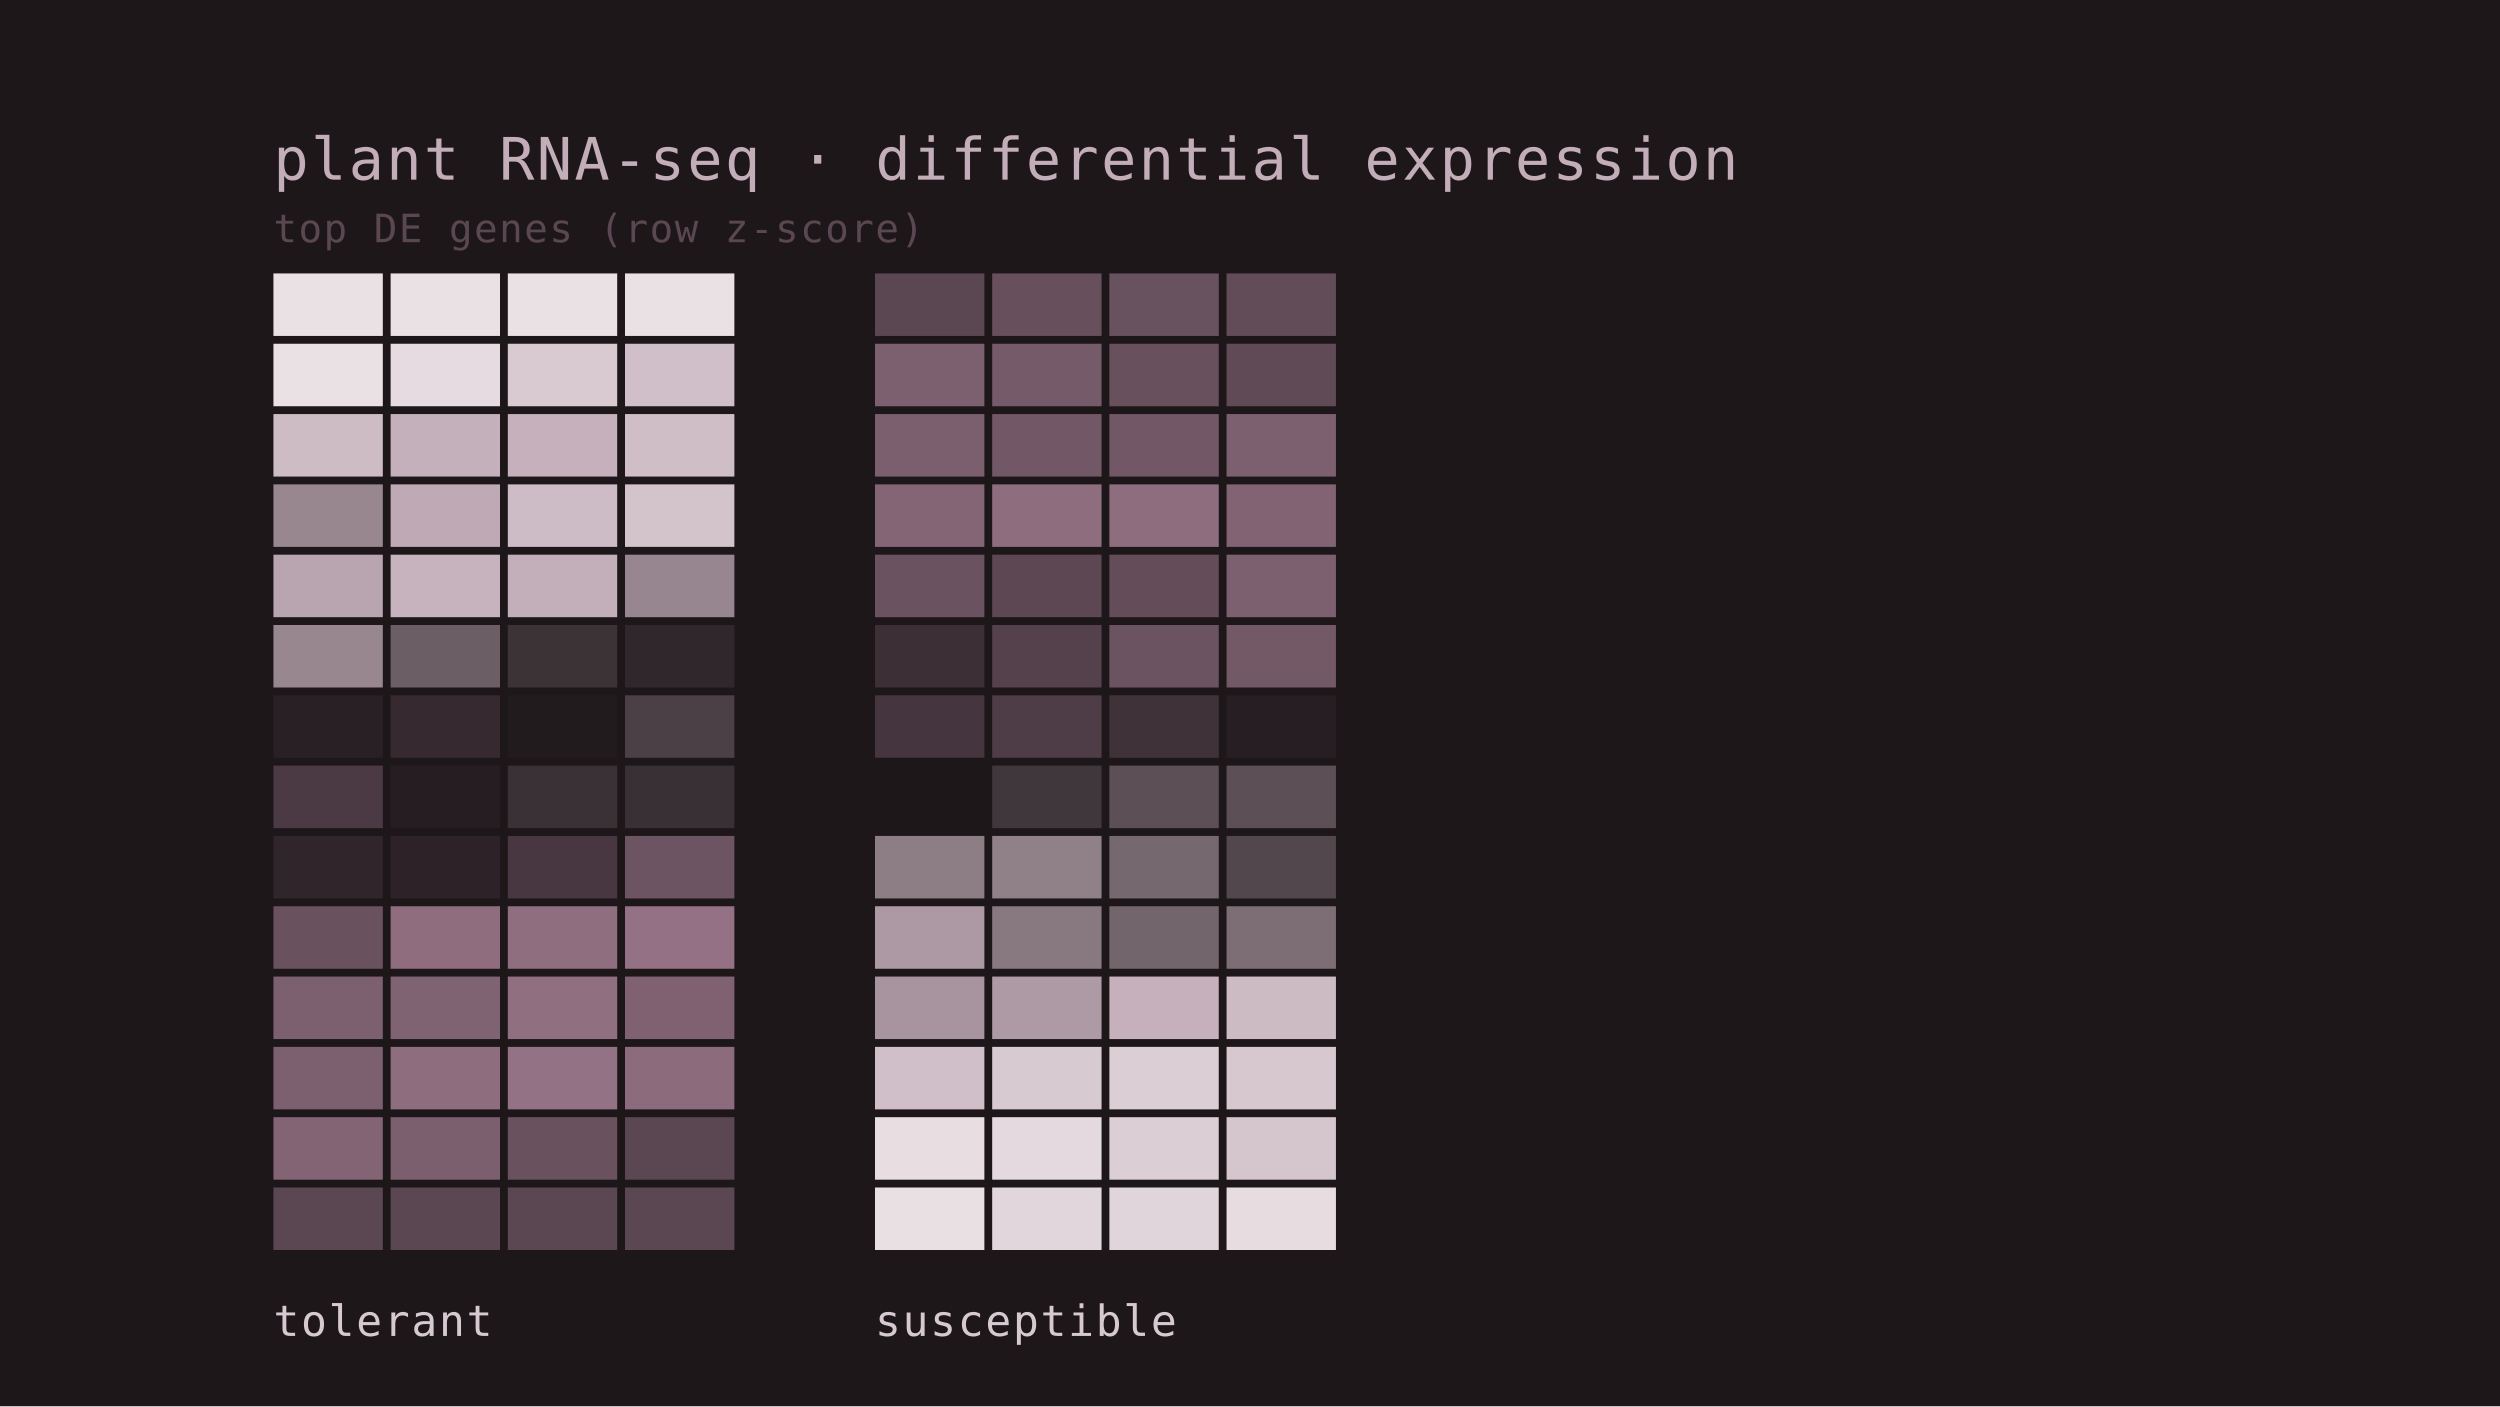
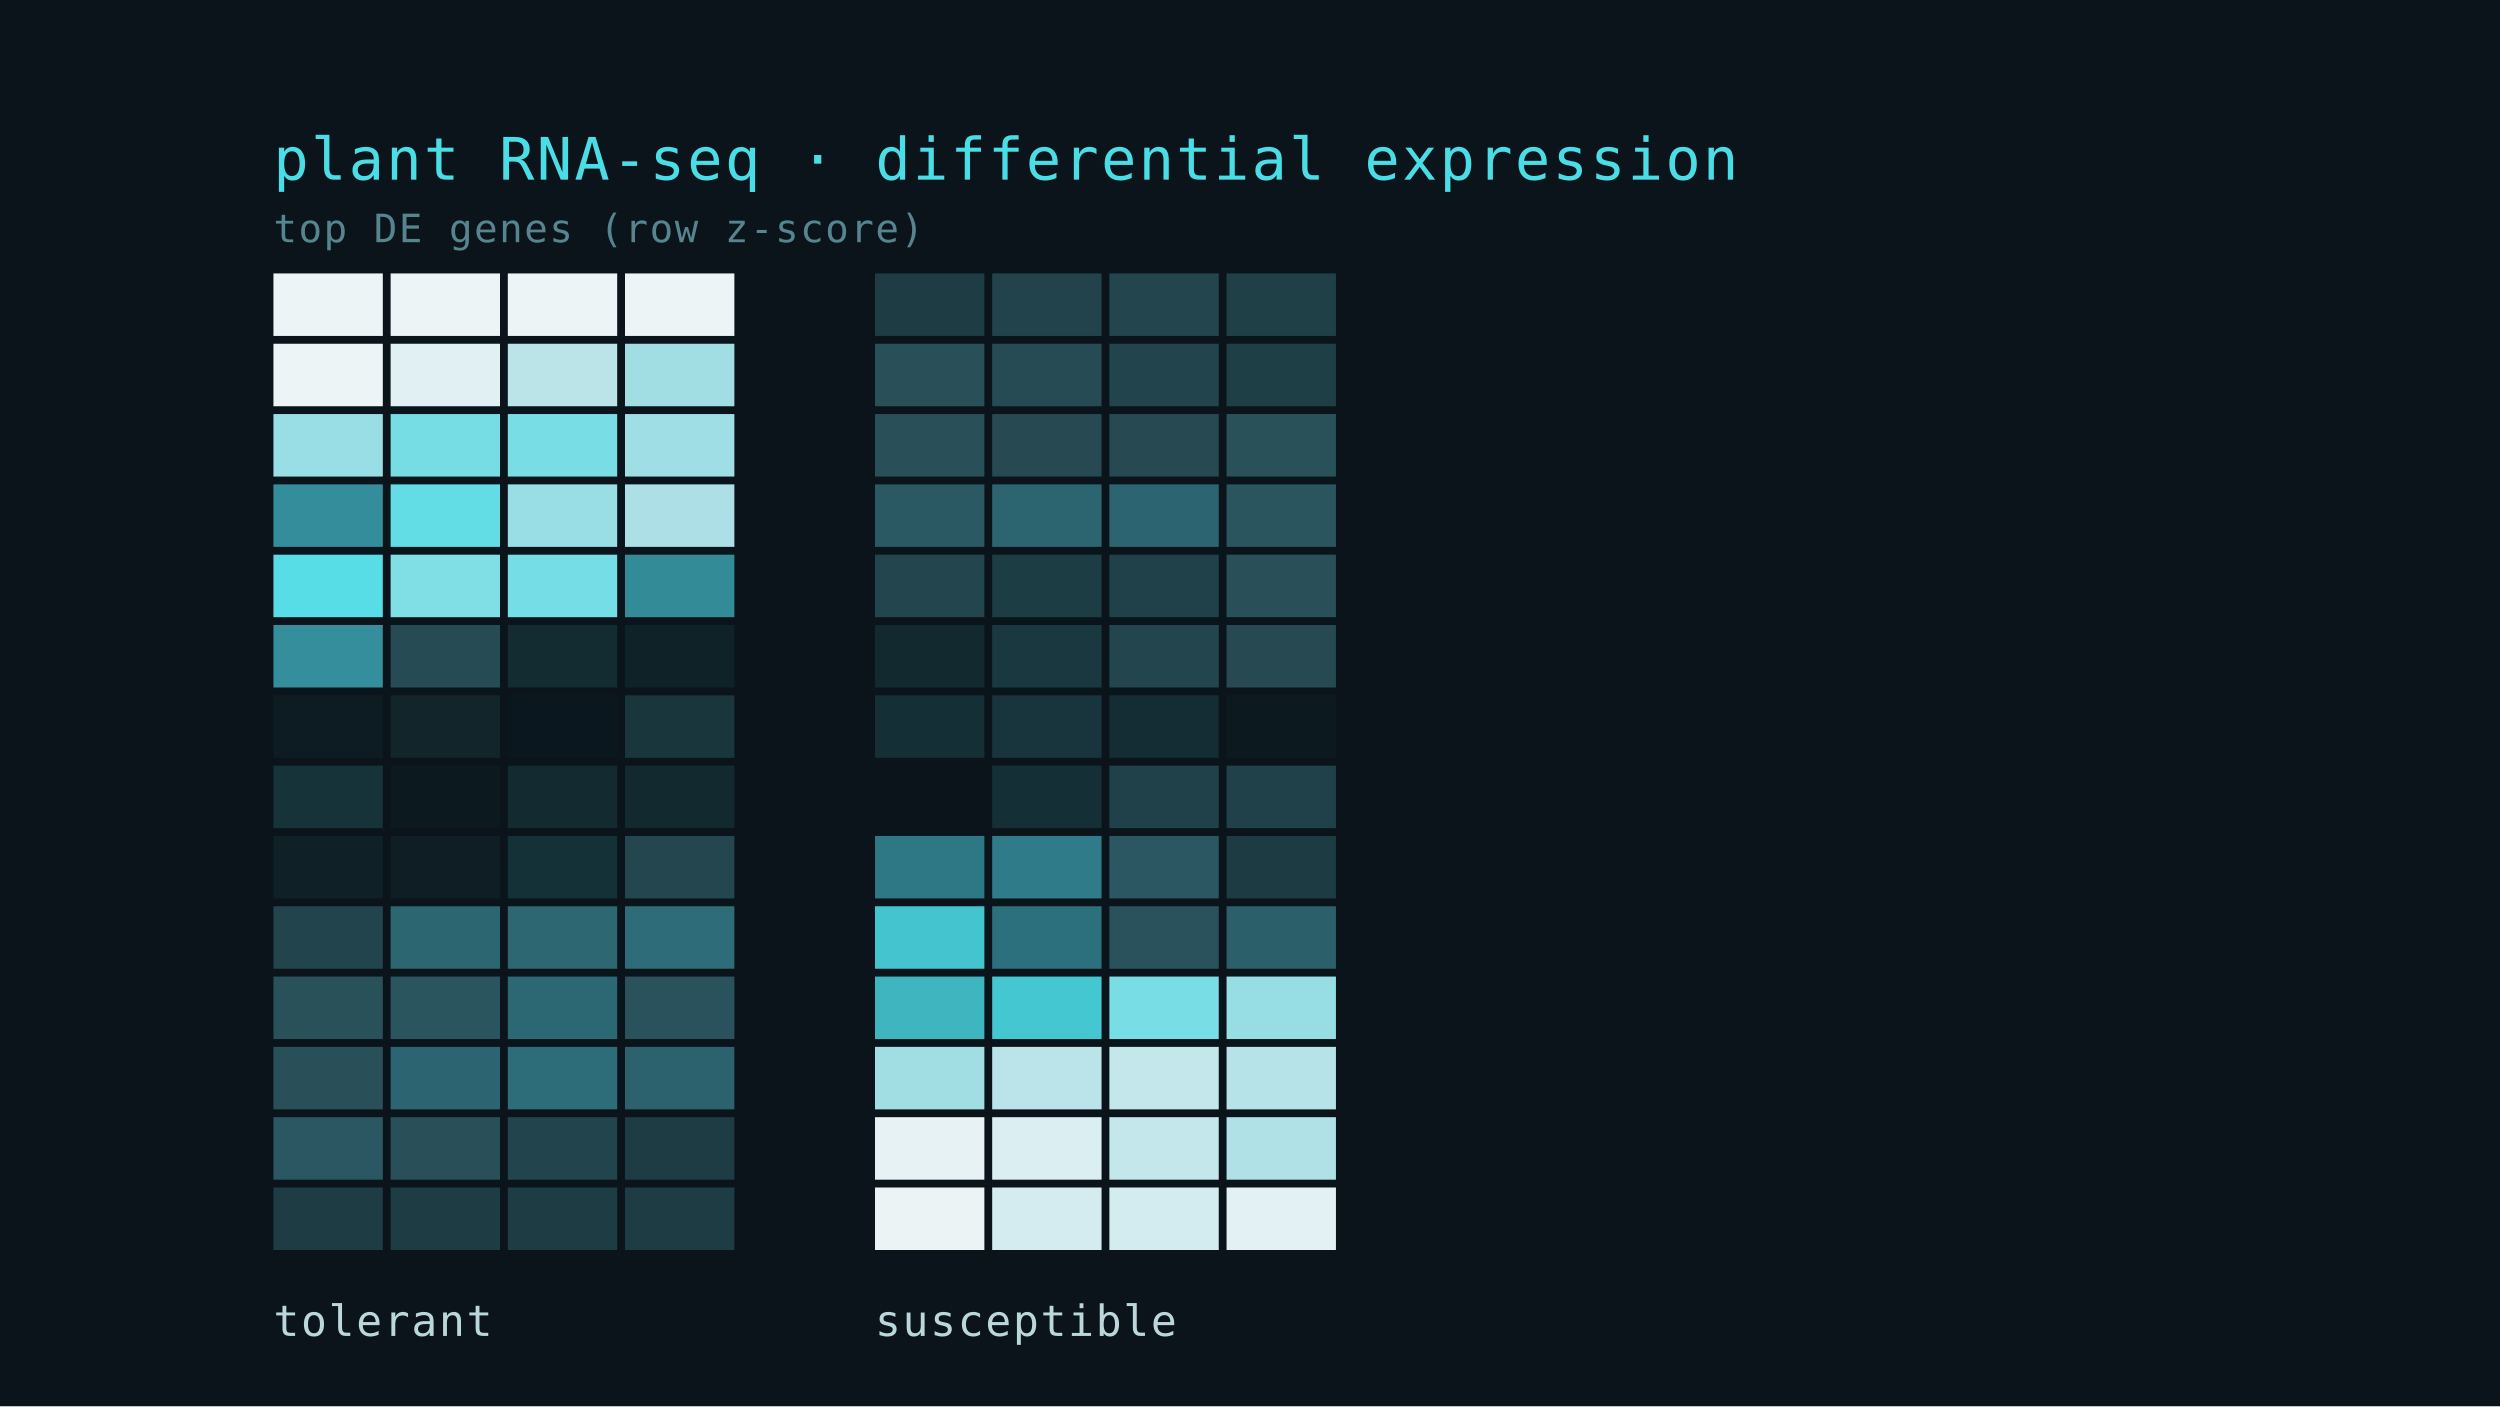
<svg xmlns="http://www.w3.org/2000/svg" viewBox="0 0 640 360" preserveAspectRatio="xMidYMid slice" role="img" aria-label="Plant RNA-seq differential expression heatmap thumbnail">
  <defs>
    <style>
-     .bg { fill:#1D171A; }
-     .ttl { font-family:"Fragment Mono",ui-monospace,monospace; font-size:15px; fill:#C2ADB8; letter-spacing:0.04em; }
-     .lbl { font-family:"Fragment Mono",ui-monospace,monospace; font-size:11px; fill:#D7C9D0; letter-spacing:0.04em; }
-     .dim { font-family:"Fragment Mono",ui-monospace,monospace; font-size:10px; fill:#5B4752; letter-spacing:0.04em; }
+     .bg { fill:#0A141A; }
+     .ttl { font-family:"JetBrains Mono",ui-monospace,monospace; font-size:15px; fill:#4BDDE6; letter-spacing:0.04em; }
+     .lbl { font-family:"JetBrains Mono",ui-monospace,monospace; font-size:11px; fill:#BBD7DC; letter-spacing:0.04em; }
+     .dim { font-family:"JetBrains Mono",ui-monospace,monospace; font-size:10px; fill:#56858F; letter-spacing:0.04em; }
  </style>
  </defs>
  <rect class="bg" width="640" height="360" />
  <text class="ttl" x="70" y="46">plant RNA-seq · differential expression</text>
-   <rect x="70" y="70" width="28" height="16" fill="#EAE1E5" />
-   <rect x="224" y="70" width="28" height="16" fill="#5B4752" />
-   <rect x="100" y="70" width="28" height="16" fill="#EAE1E5" />
-   <rect x="254" y="70" width="28" height="16" fill="#67505C" />
-   <rect x="130" y="70" width="28" height="16" fill="#EAE1E5" />
-   <rect x="284" y="70" width="28" height="16" fill="#69525F" />
-   <rect x="160" y="70" width="28" height="16" fill="#EAE1E5" />
-   <rect x="314" y="70" width="28" height="16" fill="#614C58" />
-   <rect x="70" y="88" width="28" height="16" fill="#EAE1E5" />
-   <rect x="224" y="88" width="28" height="16" fill="#7C606F" />
-   <rect x="100" y="88" width="28" height="16" fill="#E5DBE0" />
-   <rect x="254" y="88" width="28" height="16" fill="#755A69" />
-   <rect x="130" y="88" width="28" height="16" fill="#D9CAD1" />
-   <rect x="284" y="88" width="28" height="16" fill="#68515D" />
-   <rect x="160" y="88" width="28" height="16" fill="#D0BFC8" />
-   <rect x="314" y="88" width="28" height="16" fill="#5F4A56" />
-   <rect x="70" y="106" width="28" height="16" fill="#CEBCC5" />
-   <rect x="224" y="106" width="28" height="16" fill="#7C5F6F" />
-   <rect x="100" y="106" width="28" height="16" fill="#C4B0BA" />
-   <rect x="254" y="106" width="28" height="16" fill="#725866" />
-   <rect x="130" y="106" width="28" height="16" fill="#C5B0BB" />
-   <rect x="284" y="106" width="28" height="16" fill="#725866" />
-   <rect x="160" y="106" width="28" height="16" fill="#CFBEC6" />
-   <rect x="314" y="106" width="28" height="16" fill="#7D6070" />
-   <rect x="70" y="124" width="28" height="16" fill="#98878F" />
-   <rect x="224" y="124" width="28" height="16" fill="#846576" />
-   <rect x="100" y="124" width="28" height="16" fill="#BEA9B4" />
-   <rect x="254" y="124" width="28" height="16" fill="#8D6D7E" />
-   <rect x="130" y="124" width="28" height="16" fill="#CDBCC5" />
-   <rect x="284" y="124" width="28" height="16" fill="#8E6D7F" />
-   <rect x="160" y="124" width="28" height="16" fill="#D3C4CC" />
-   <rect x="314" y="124" width="28" height="16" fill="#816373" />
-   <rect x="70" y="142" width="28" height="16" fill="#B9A5B0" />
-   <rect x="224" y="142" width="28" height="16" fill="#6B5260" />
-   <rect x="100" y="142" width="28" height="16" fill="#C7B3BE" />
-   <rect x="254" y="142" width="28" height="16" fill="#5C4752" />
-   <rect x="130" y="142" width="28" height="16" fill="#C3AFBA" />
-   <rect x="284" y="142" width="28" height="16" fill="#644D59" />
-   <rect x="160" y="142" width="28" height="16" fill="#97868F" />
-   <rect x="314" y="142" width="28" height="16" fill="#7C606F" />
-   <rect x="70" y="160" width="28" height="16" fill="#998790" />
-   <rect x="224" y="160" width="28" height="16" fill="#3C2F36" />
-   <rect x="100" y="160" width="28" height="16" fill="#6B5E64" />
-   <rect x="254" y="160" width="28" height="16" fill="#54414B" />
-   <rect x="130" y="160" width="28" height="16" fill="#3C3337" />
-   <rect x="284" y="160" width="28" height="16" fill="#6C5361" />
-   <rect x="160" y="160" width="28" height="16" fill="#2F272B" />
-   <rect x="314" y="160" width="28" height="16" fill="#735866" />
-   <rect x="70" y="178" width="28" height="16" fill="#292025" />
-   <rect x="224" y="178" width="28" height="16" fill="#45353E" />
-   <rect x="100" y="178" width="28" height="16" fill="#362A30" />
-   <rect x="254" y="178" width="28" height="16" fill="#4E3C46" />
-   <rect x="130" y="178" width="28" height="16" fill="#221B1E" />
-   <rect x="284" y="178" width="28" height="16" fill="#403239" />
-   <rect x="160" y="178" width="28" height="16" fill="#4A4045" />
-   <rect x="314" y="178" width="28" height="16" fill="#261E22" />
-   <rect x="70" y="196" width="28" height="16" fill="#4B3A43" />
-   <rect x="224" y="196" width="28" height="16" fill="#1D171A" />
-   <rect x="100" y="196" width="28" height="16" fill="#261D22" />
-   <rect x="254" y="196" width="28" height="16" fill="#40373C" />
-   <rect x="130" y="196" width="28" height="16" fill="#393135" />
-   <rect x="284" y="196" width="28" height="16" fill="#5C5056" />
-   <rect x="160" y="196" width="28" height="16" fill="#393035" />
-   <rect x="314" y="196" width="28" height="16" fill="#5C5056" />
-   <rect x="70" y="214" width="28" height="16" fill="#2F252A" />
-   <rect x="224" y="214" width="28" height="16" fill="#8D7D85" />
-   <rect x="100" y="214" width="28" height="16" fill="#2C2227" />
-   <rect x="254" y="214" width="28" height="16" fill="#908088" />
-   <rect x="130" y="214" width="28" height="16" fill="#483740" />
-   <rect x="284" y="214" width="28" height="16" fill="#76686F" />
-   <rect x="160" y="214" width="28" height="16" fill="#6D5462" />
-   <rect x="314" y="214" width="28" height="16" fill="#52474D" />
-   <rect x="70" y="232" width="28" height="16" fill="#69515E" />
-   <rect x="224" y="232" width="28" height="16" fill="#AC99A3" />
-   <rect x="100" y="232" width="28" height="16" fill="#8F6D7F" />
-   <rect x="254" y="232" width="28" height="16" fill="#887981" />
-   <rect x="130" y="232" width="28" height="16" fill="#8F6E80" />
-   <rect x="284" y="232" width="28" height="16" fill="#73656C" />
-   <rect x="160" y="232" width="28" height="16" fill="#947184" />
-   <rect x="314" y="232" width="28" height="16" fill="#7D6E76" />
-   <rect x="70" y="250" width="28" height="16" fill="#7D6070" />
-   <rect x="224" y="250" width="28" height="16" fill="#A7949E" />
-   <rect x="100" y="250" width="28" height="16" fill="#806373" />
-   <rect x="254" y="250" width="28" height="16" fill="#AD9AA4" />
-   <rect x="130" y="250" width="28" height="16" fill="#906F81" />
-   <rect x="284" y="250" width="28" height="16" fill="#C5B0BB" />
-   <rect x="160" y="250" width="28" height="16" fill="#7F6171" />
-   <rect x="314" y="250" width="28" height="16" fill="#CDBBC4" />
-   <rect x="70" y="268" width="28" height="16" fill="#7C606F" />
-   <rect x="224" y="268" width="28" height="16" fill="#D0BFC8" />
-   <rect x="100" y="268" width="28" height="16" fill="#8E6D7F" />
-   <rect x="254" y="268" width="28" height="16" fill="#D8CAD1" />
-   <rect x="130" y="268" width="28" height="16" fill="#947285" />
-   <rect x="284" y="268" width="28" height="16" fill="#DBCED5" />
-   <rect x="160" y="268" width="28" height="16" fill="#8B6B7C" />
-   <rect x="314" y="268" width="28" height="16" fill="#D7C8D0" />
-   <rect x="70" y="286" width="28" height="16" fill="#826475" />
-   <rect x="224" y="286" width="28" height="16" fill="#E8DEE2" />
-   <rect x="100" y="286" width="28" height="16" fill="#7B5F6E" />
-   <rect x="254" y="286" width="28" height="16" fill="#E4D9DE" />
-   <rect x="130" y="286" width="28" height="16" fill="#69515E" />
-   <rect x="284" y="286" width="28" height="16" fill="#DCCED5" />
-   <rect x="160" y="286" width="28" height="16" fill="#5B4752" />
-   <rect x="314" y="286" width="28" height="16" fill="#D5C5CD" />
-   <rect x="70" y="304" width="28" height="16" fill="#5B4752" />
-   <rect x="224" y="304" width="28" height="16" fill="#E9E0E4" />
-   <rect x="100" y="304" width="28" height="16" fill="#5B4752" />
-   <rect x="254" y="304" width="28" height="16" fill="#E1D6DB" />
-   <rect x="130" y="304" width="28" height="16" fill="#5B4752" />
-   <rect x="284" y="304" width="28" height="16" fill="#E0D5DA" />
-   <rect x="160" y="304" width="28" height="16" fill="#5B4752" />
-   <rect x="314" y="304" width="28" height="16" fill="#E7DDE1" />
+   <rect x="70" y="70" width="28" height="16" fill="#EDF4F6" />
+   <rect x="224" y="70" width="28" height="16" fill="#1D3C44" />
+   <rect x="100" y="70" width="28" height="16" fill="#EDF4F6" />
+   <rect x="254" y="70" width="28" height="16" fill="#22434B" />
+   <rect x="130" y="70" width="28" height="16" fill="#EDF4F6" />
+   <rect x="284" y="70" width="28" height="16" fill="#23454D" />
+   <rect x="160" y="70" width="28" height="16" fill="#EDF4F6" />
+   <rect x="314" y="70" width="28" height="16" fill="#204048" />
+   <rect x="70" y="88" width="28" height="16" fill="#EDF4F6" />
+   <rect x="224" y="88" width="28" height="16" fill="#295059" />
+   <rect x="100" y="88" width="28" height="16" fill="#E0F0F3" />
+   <rect x="254" y="88" width="28" height="16" fill="#274B54" />
+   <rect x="130" y="88" width="28" height="16" fill="#BBE4E9" />
+   <rect x="284" y="88" width="28" height="16" fill="#22444C" />
+   <rect x="160" y="88" width="28" height="16" fill="#A1DEE4" />
+   <rect x="314" y="88" width="28" height="16" fill="#1F3F47" />
+   <rect x="70" y="106" width="28" height="16" fill="#99DEE4" />
+   <rect x="224" y="106" width="28" height="16" fill="#294F58" />
+   <rect x="100" y="106" width="28" height="16" fill="#77DDE5" />
+   <rect x="254" y="106" width="28" height="16" fill="#264952" />
+   <rect x="130" y="106" width="28" height="16" fill="#78DDE5" />
+   <rect x="284" y="106" width="28" height="16" fill="#264952" />
+   <rect x="160" y="106" width="28" height="16" fill="#9EDEE4" />
+   <rect x="314" y="106" width="28" height="16" fill="#29515A" />
+   <rect x="70" y="124" width="28" height="16" fill="#348D9B" />
+   <rect x="224" y="124" width="28" height="16" fill="#2A5963" />
+   <rect x="100" y="124" width="28" height="16" fill="#63DDE5" />
+   <rect x="254" y="124" width="28" height="16" fill="#2C6570" />
+   <rect x="130" y="124" width="28" height="16" fill="#98DEE4" />
+   <rect x="284" y="124" width="28" height="16" fill="#2C6571" />
+   <rect x="160" y="124" width="28" height="16" fill="#ADE0E6" />
+   <rect x="314" y="124" width="28" height="16" fill="#2A555F" />
+   <rect x="70" y="142" width="28" height="16" fill="#56DDE6" />
+   <rect x="224" y="142" width="28" height="16" fill="#23454D" />
+   <rect x="100" y="142" width="28" height="16" fill="#80DEE5" />
+   <rect x="254" y="142" width="28" height="16" fill="#1D3D44" />
+   <rect x="130" y="142" width="28" height="16" fill="#74DDE5" />
+   <rect x="284" y="142" width="28" height="16" fill="#204149" />
+   <rect x="160" y="142" width="28" height="16" fill="#338B98" />
+   <rect x="314" y="142" width="28" height="16" fill="#295059" />
+   <rect x="70" y="160" width="28" height="16" fill="#348E9B" />
+   <rect x="224" y="160" width="28" height="16" fill="#122930" />
+   <rect x="100" y="160" width="28" height="16" fill="#274B54" />
+   <rect x="254" y="160" width="28" height="16" fill="#1A383F" />
+   <rect x="130" y="160" width="28" height="16" fill="#132C32" />
+   <rect x="284" y="160" width="28" height="16" fill="#23464E" />
+   <rect x="160" y="160" width="28" height="16" fill="#0F2228" />
+   <rect x="314" y="160" width="28" height="16" fill="#264952" />
+   <rect x="70" y="178" width="28" height="16" fill="#0D1C22" />
+   <rect x="224" y="178" width="28" height="16" fill="#152F36" />
+   <rect x="100" y="178" width="28" height="16" fill="#11252B" />
+   <rect x="254" y="178" width="28" height="16" fill="#18343C" />
+   <rect x="130" y="178" width="28" height="16" fill="#0B171E" />
+   <rect x="284" y="178" width="28" height="16" fill="#142C33" />
+   <rect x="160" y="178" width="28" height="16" fill="#19363D" />
+   <rect x="314" y="178" width="28" height="16" fill="#0C1A20" />
+   <rect x="70" y="196" width="28" height="16" fill="#17333A" />
+   <rect x="224" y="196" width="28" height="16" fill="#0A141A" />
+   <rect x="100" y="196" width="28" height="16" fill="#0C1A20" />
+   <rect x="254" y="196" width="28" height="16" fill="#152F36" />
+   <rect x="130" y="196" width="28" height="16" fill="#132A31" />
+   <rect x="284" y="196" width="28" height="16" fill="#204149" />
+   <rect x="160" y="196" width="28" height="16" fill="#122930" />
+   <rect x="314" y="196" width="28" height="16" fill="#204149" />
+   <rect x="70" y="214" width="28" height="16" fill="#0F2027" />
+   <rect x="224" y="214" width="28" height="16" fill="#2E7784" />
+   <rect x="100" y="214" width="28" height="16" fill="#0E1E24" />
+   <rect x="254" y="214" width="28" height="16" fill="#2F7B89" />
+   <rect x="130" y="214" width="28" height="16" fill="#153138" />
+   <rect x="284" y="214" width="28" height="16" fill="#2A5761" />
+   <rect x="160" y="214" width="28" height="16" fill="#24464F" />
+   <rect x="314" y="214" width="28" height="16" fill="#1C3B42" />
+   <rect x="70" y="232" width="28" height="16" fill="#22444C" />
+   <rect x="224" y="232" width="28" height="16" fill="#44C4CE" />
+   <rect x="100" y="232" width="28" height="16" fill="#2C6671" />
+   <rect x="254" y="232" width="28" height="16" fill="#2D707D" />
+   <rect x="130" y="232" width="28" height="16" fill="#2C6772" />
+   <rect x="284" y="232" width="28" height="16" fill="#2A525C" />
+   <rect x="160" y="232" width="28" height="16" fill="#2D6C78" />
+   <rect x="314" y="232" width="28" height="16" fill="#2B606B" />
+   <rect x="70" y="250" width="28" height="16" fill="#29515A" />
+   <rect x="224" y="250" width="28" height="16" fill="#3FB5C0" />
+   <rect x="100" y="250" width="28" height="16" fill="#2A555F" />
+   <rect x="254" y="250" width="28" height="16" fill="#44C7D1" />
+   <rect x="130" y="250" width="28" height="16" fill="#2C6874" />
+   <rect x="284" y="250" width="28" height="16" fill="#78DDE5" />
+   <rect x="160" y="250" width="28" height="16" fill="#2A525C" />
+   <rect x="314" y="250" width="28" height="16" fill="#96DEE4" />
+   <rect x="70" y="268" width="28" height="16" fill="#295059" />
+   <rect x="224" y="268" width="28" height="16" fill="#A1DEE4" />
+   <rect x="100" y="268" width="28" height="16" fill="#2C6571" />
+   <rect x="254" y="268" width="28" height="16" fill="#BAE4E9" />
+   <rect x="130" y="268" width="28" height="16" fill="#2D6D79" />
+   <rect x="284" y="268" width="28" height="16" fill="#C3E7EB" />
+   <rect x="160" y="268" width="28" height="16" fill="#2B626D" />
+   <rect x="314" y="268" width="28" height="16" fill="#B6E3E8" />
+   <rect x="70" y="286" width="28" height="16" fill="#2A5761" />
+   <rect x="224" y="286" width="28" height="16" fill="#E6F2F4" />
+   <rect x="100" y="286" width="28" height="16" fill="#294F58" />
+   <rect x="254" y="286" width="28" height="16" fill="#DBEFF2" />
+   <rect x="130" y="286" width="28" height="16" fill="#22444C" />
+   <rect x="284" y="286" width="28" height="16" fill="#C4E7EC" />
+   <rect x="160" y="286" width="28" height="16" fill="#1D3C44" />
+   <rect x="314" y="286" width="28" height="16" fill="#B0E1E6" />
+   <rect x="70" y="304" width="28" height="16" fill="#1D3C44" />
+   <rect x="224" y="304" width="28" height="16" fill="#EBF3F5" />
+   <rect x="100" y="304" width="28" height="16" fill="#1D3C44" />
+   <rect x="254" y="304" width="28" height="16" fill="#D4ECF0" />
+   <rect x="130" y="304" width="28" height="16" fill="#1D3C44" />
+   <rect x="284" y="304" width="28" height="16" fill="#D2ECEF" />
+   <rect x="160" y="304" width="28" height="16" fill="#1D3C44" />
+   <rect x="314" y="304" width="28" height="16" fill="#E4F1F4" />
  <text class="lbl" x="70" y="342">tolerant</text>
  <text class="lbl" x="224" y="342">susceptible</text>
  <text class="dim" x="70" y="62">top DE genes (row z-score)</text>
</svg>
